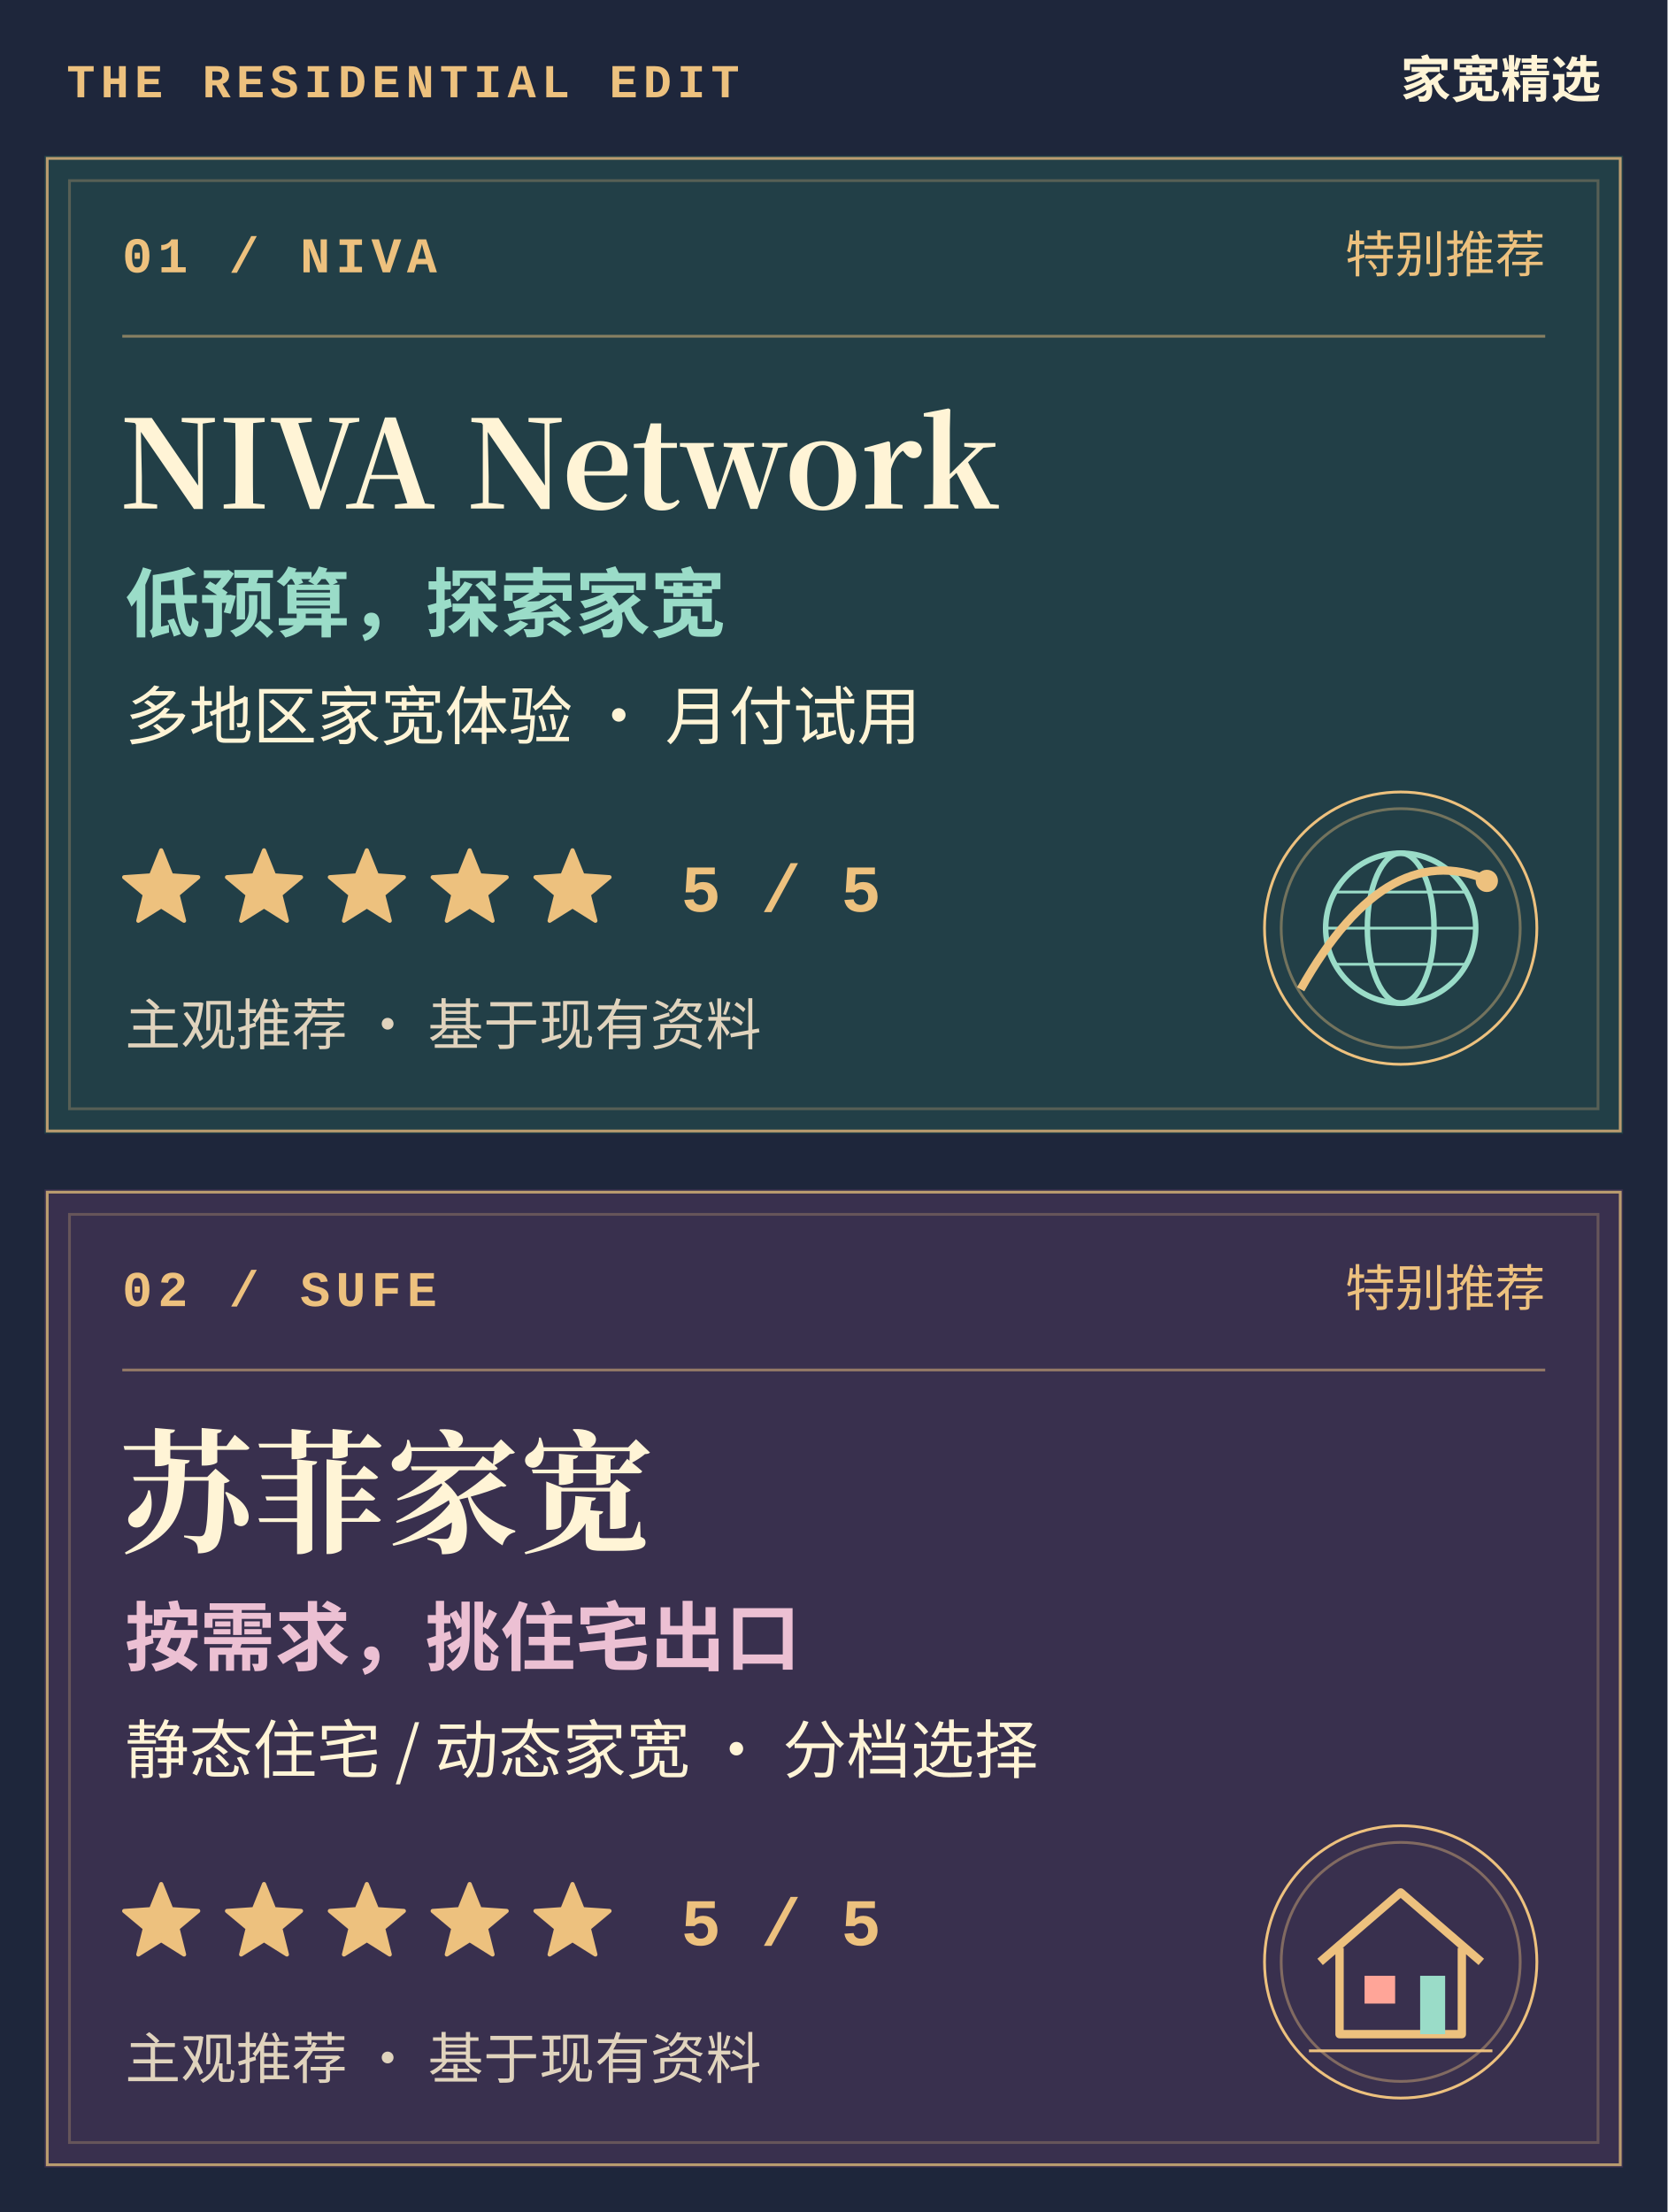
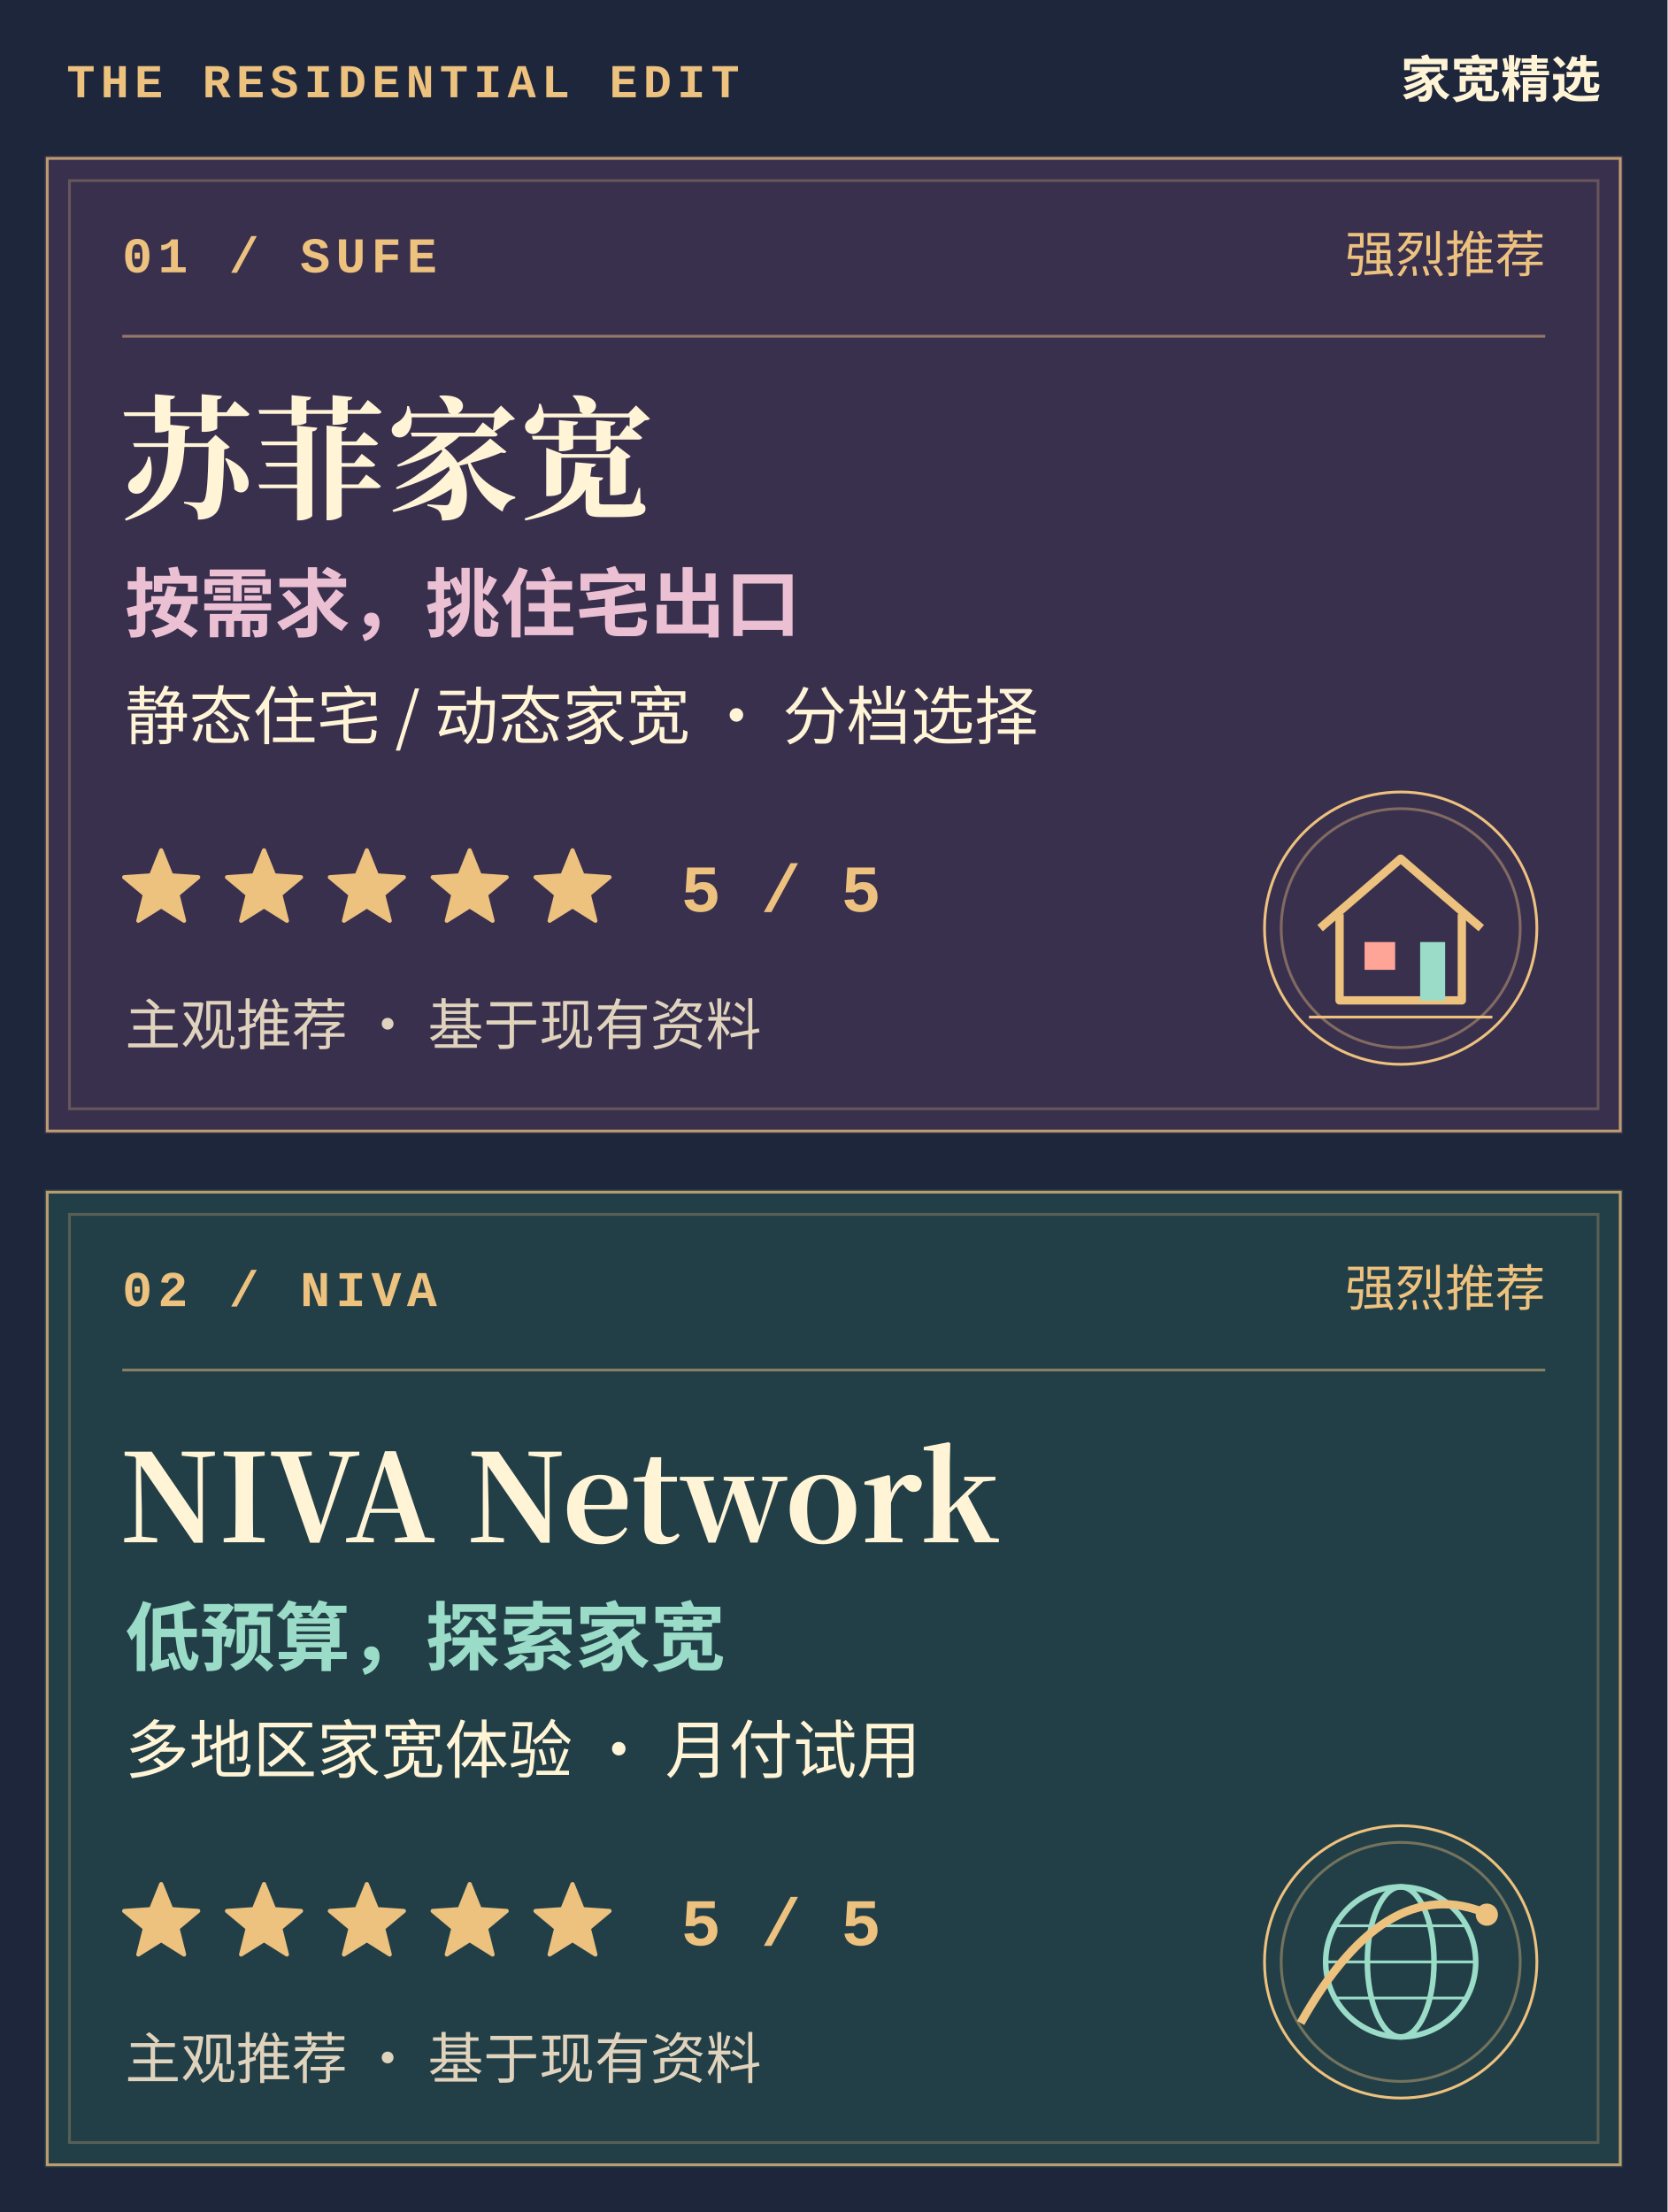
<svg xmlns="http://www.w3.org/2000/svg" width="600" height="796" viewBox="0 0 600 796" role="img" aria-labelledby="title desc">
  <rect x="0" y="0" width="600" height="796" fill="#1e263b" />
  <text x="24" y="35" font-family="Consolas,'Liberation Mono',monospace" font-size="17" font-weight="700" fill="#edc17e" letter-spacing="2">THE RESIDENTIAL EDIT</text>
  <text x="576" y="35" font-family="'Microsoft YaHei','PingFang SC','Noto Sans CJK SC',sans-serif" font-size="18" font-weight="600" fill="#fff4d6" text-anchor="end">家宽精选</text>
  <g transform="translate(16 56)">
+     <rect x="0" y="0" width="568" height="352" fill="#39304e" />
+     <rect x="1" y="1" width="566" height="350" fill="none" stroke="#ba9c6f" />
+     <rect x="9" y="9" width="550" height="334" fill="none" stroke="#ba9c6f" opacity=".35" />
+     <path d="M28 65L540 65" fill="none" stroke="#edc17e" opacity=".5" />
+     <text x="28" y="42" font-family="Consolas,'Liberation Mono',monospace" font-size="18" font-weight="700" fill="#edc17e" letter-spacing="2">01 / SUFE</text>
+     <text x="540" y="42" font-family="'Microsoft YaHei','PingFang SC','Noto Sans CJK SC',sans-serif" font-size="18" font-weight="500" fill="#edc17e" text-anchor="end">强烈推荐</text>
+     <text x="27" y="127" font-family="Georgia,'Noto Serif CJK SC','Songti SC',SimSun,serif" font-size="48" font-weight="700" fill="#fff4d6">苏菲家宽</text>
+     <text x="29" y="171" font-family="'Microsoft YaHei','PingFang SC','Noto Sans CJK SC',sans-serif" font-size="27" font-weight="700" fill="#ecc0d3">按需求，挑住宅出口</text>
+     <text x="29" y="210" font-family="'Microsoft YaHei','PingFang SC','Noto Sans CJK SC',sans-serif" font-size="23" font-weight="400" fill="#fff4d6">静态住宅 / 动态家宽 · 分档选择</text>
+     <polygon points="42.00,250.00 45.62,259.02 55.31,259.67 47.86,265.90 50.23,275.33 42.00,270.16 33.77,275.33 36.14,265.90 28.69,259.67 38.38,259.02" fill="#edc17e" stroke="#edc17e" stroke-width="1.5" stroke-linejoin="round" />
+     <polygon points="79.00,250.00 82.62,259.02 92.31,259.67 84.86,265.90 87.23,275.33 79.00,270.16 70.77,275.33 73.14,265.90 65.69,259.67 75.38,259.02" fill="#edc17e" stroke="#edc17e" stroke-width="1.5" stroke-linejoin="round" />
+     <polygon points="116.00,250.00 119.62,259.02 129.31,259.67 121.86,265.90 124.23,275.33 116.00,270.16 107.77,275.33 110.14,265.90 102.69,259.67 112.38,259.02" fill="#edc17e" stroke="#edc17e" stroke-width="1.5" stroke-linejoin="round" />
+     <polygon points="153.00,250.00 156.62,259.02 166.31,259.67 158.86,265.90 161.23,275.33 153.00,270.16 144.77,275.33 147.14,265.90 139.69,259.67 149.38,259.02" fill="#edc17e" stroke="#edc17e" stroke-width="1.5" stroke-linejoin="round" />
+     <polygon points="190.00,250.00 193.62,259.02 203.31,259.67 195.86,265.90 198.23,275.33 190.00,270.16 181.77,275.33 184.14,265.90 176.69,259.67 186.38,259.02" fill="#edc17e" stroke="#edc17e" stroke-width="1.5" stroke-linejoin="round" />
+     <text x="229" y="272" font-family="Consolas,'Liberation Mono',monospace" font-size="24" font-weight="700" fill="#edc17e">5 / 5</text>
+     <text x="29" y="320" font-family="'Microsoft YaHei','PingFang SC','Noto Sans CJK SC',sans-serif" font-size="20" font-weight="400" fill="#e0d3bd">主观推荐 · 基于现有资料</text>
+     <g transform="translate(488 278)">
+       <circle r="49" fill="none" stroke="#edc17e" />
+       <circle r="43" fill="none" stroke="#edc17e" opacity=".4" />
+       <path d="M-29 0L0-25 29 0M-22-5v31h44V-5" fill="none" stroke="#edc17e" stroke-width="3" stroke-linejoin="round" />
+       <path d="M-13 5h11v10h-11Z" fill="#ffa598" />
+       <path d="M7 5h9v21H7Z" fill="#9adcc8" />
+       <path d="M-33 32h66" stroke="#edc17e" />
+     </g>
+   </g>
+   <g transform="translate(16 428)">
    <rect x="0" y="0" width="568" height="352" fill="#223f47" />
    <rect x="1" y="1" width="566" height="350" fill="none" stroke="#ba9c6f" />
    <rect x="9" y="9" width="550" height="334" fill="none" stroke="#ba9c6f" opacity=".35" />
    <path d="M28 65L540 65" fill="none" stroke="#edc17e" opacity=".5" />
-     <text x="28" y="42" font-family="Consolas,'Liberation Mono',monospace" font-size="18" font-weight="700" fill="#edc17e" letter-spacing="2">01 / NIVA</text>
-     <text x="540" y="42" font-family="'Microsoft YaHei','PingFang SC','Noto Sans CJK SC',sans-serif" font-size="18" font-weight="500" fill="#edc17e" text-anchor="end">特别推荐</text>
+     <text x="28" y="42" font-family="Consolas,'Liberation Mono',monospace" font-size="18" font-weight="700" fill="#edc17e" letter-spacing="2">02 / NIVA</text>
+     <text x="540" y="42" font-family="'Microsoft YaHei','PingFang SC','Noto Sans CJK SC',sans-serif" font-size="18" font-weight="500" fill="#edc17e" text-anchor="end">强烈推荐</text>
    <text x="27" y="127" font-family="Georgia,'Noto Serif CJK SC','Songti SC',SimSun,serif" font-size="44" font-weight="700" fill="#fff4d6">NIVA Network</text>
    <text x="29" y="171" font-family="'Microsoft YaHei','PingFang SC','Noto Sans CJK SC',sans-serif" font-size="27" font-weight="700" fill="#9adcc8">低预算，探索家宽</text>
    <text x="29" y="210" font-family="'Microsoft YaHei','PingFang SC','Noto Sans CJK SC',sans-serif" font-size="23" font-weight="400" fill="#fff4d6">多地区家宽体验 · 月付试用</text>
    <polygon points="42.00,250.00 45.62,259.02 55.31,259.67 47.86,265.90 50.23,275.33 42.00,270.16 33.77,275.33 36.14,265.90 28.69,259.67 38.38,259.02" fill="#edc17e" stroke="#edc17e" stroke-width="1.5" stroke-linejoin="round" />
    <polygon points="79.00,250.00 82.62,259.02 92.31,259.67 84.86,265.90 87.23,275.33 79.00,270.16 70.77,275.33 73.14,265.90 65.69,259.67 75.38,259.02" fill="#edc17e" stroke="#edc17e" stroke-width="1.5" stroke-linejoin="round" />
    <polygon points="116.00,250.00 119.62,259.02 129.31,259.67 121.86,265.90 124.23,275.33 116.00,270.16 107.77,275.33 110.14,265.90 102.69,259.67 112.38,259.02" fill="#edc17e" stroke="#edc17e" stroke-width="1.5" stroke-linejoin="round" />
    <polygon points="153.00,250.00 156.62,259.02 166.31,259.67 158.86,265.90 161.23,275.33 153.00,270.16 144.77,275.33 147.14,265.90 139.69,259.67 149.38,259.02" fill="#edc17e" stroke="#edc17e" stroke-width="1.5" stroke-linejoin="round" />
    <polygon points="190.00,250.00 193.62,259.02 203.31,259.67 195.86,265.90 198.23,275.33 190.00,270.16 181.77,275.33 184.14,265.90 176.69,259.67 186.38,259.02" fill="#edc17e" stroke="#edc17e" stroke-width="1.5" stroke-linejoin="round" />
    <text x="229" y="272" font-family="Consolas,'Liberation Mono',monospace" font-size="24" font-weight="700" fill="#edc17e">5 / 5</text>
    <text x="29" y="320" font-family="'Microsoft YaHei','PingFang SC','Noto Sans CJK SC',sans-serif" font-size="20" font-weight="400" fill="#e0d3bd">主观推荐 · 基于现有资料</text>
    <g transform="translate(488 278)">
      <circle r="49" fill="none" stroke="#edc17e" />
      <circle r="43" fill="none" stroke="#edc17e" opacity=".4" />
      <circle r="27" fill="none" stroke="#9adcc8" stroke-width="2" />
      <ellipse rx="12" ry="27" fill="none" stroke="#9adcc8" stroke-width="2" />
      <path d="M-27 0h54m-50-13h46m-46 26h46" stroke="#9adcc8" fill="none" />
      <path d="M-36 22Q-4-35 34-16" stroke="#edc17e" stroke-width="3" fill="none" />
      <circle cx="31" cy="-17" r="4" fill="#edc17e" />
    </g>
  </g>
-   <g transform="translate(16 428)">
-     <rect x="0" y="0" width="568" height="352" fill="#39304e" />
-     <rect x="1" y="1" width="566" height="350" fill="none" stroke="#ba9c6f" />
-     <rect x="9" y="9" width="550" height="334" fill="none" stroke="#ba9c6f" opacity=".35" />
-     <path d="M28 65L540 65" fill="none" stroke="#edc17e" opacity=".5" />
-     <text x="28" y="42" font-family="Consolas,'Liberation Mono',monospace" font-size="18" font-weight="700" fill="#edc17e" letter-spacing="2">02 / SUFE</text>
-     <text x="540" y="42" font-family="'Microsoft YaHei','PingFang SC','Noto Sans CJK SC',sans-serif" font-size="18" font-weight="500" fill="#edc17e" text-anchor="end">特别推荐</text>
-     <text x="27" y="127" font-family="Georgia,'Noto Serif CJK SC','Songti SC',SimSun,serif" font-size="48" font-weight="700" fill="#fff4d6">苏菲家宽</text>
-     <text x="29" y="171" font-family="'Microsoft YaHei','PingFang SC','Noto Sans CJK SC',sans-serif" font-size="27" font-weight="700" fill="#ecc0d3">按需求，挑住宅出口</text>
-     <text x="29" y="210" font-family="'Microsoft YaHei','PingFang SC','Noto Sans CJK SC',sans-serif" font-size="23" font-weight="400" fill="#fff4d6">静态住宅 / 动态家宽 · 分档选择</text>
-     <polygon points="42.00,250.00 45.62,259.02 55.31,259.67 47.86,265.90 50.23,275.33 42.00,270.16 33.77,275.33 36.14,265.90 28.69,259.67 38.38,259.02" fill="#edc17e" stroke="#edc17e" stroke-width="1.5" stroke-linejoin="round" />
-     <polygon points="79.00,250.00 82.62,259.02 92.31,259.67 84.86,265.90 87.23,275.33 79.00,270.16 70.77,275.33 73.14,265.90 65.69,259.67 75.38,259.02" fill="#edc17e" stroke="#edc17e" stroke-width="1.5" stroke-linejoin="round" />
-     <polygon points="116.00,250.00 119.62,259.02 129.31,259.67 121.86,265.90 124.23,275.33 116.00,270.16 107.77,275.33 110.14,265.90 102.69,259.67 112.38,259.02" fill="#edc17e" stroke="#edc17e" stroke-width="1.5" stroke-linejoin="round" />
-     <polygon points="153.00,250.00 156.62,259.02 166.31,259.67 158.86,265.90 161.23,275.33 153.00,270.16 144.77,275.33 147.14,265.90 139.69,259.67 149.38,259.02" fill="#edc17e" stroke="#edc17e" stroke-width="1.5" stroke-linejoin="round" />
-     <polygon points="190.00,250.00 193.62,259.02 203.31,259.67 195.86,265.90 198.23,275.33 190.00,270.16 181.77,275.33 184.14,265.90 176.69,259.67 186.38,259.02" fill="#edc17e" stroke="#edc17e" stroke-width="1.5" stroke-linejoin="round" />
-     <text x="229" y="272" font-family="Consolas,'Liberation Mono',monospace" font-size="24" font-weight="700" fill="#edc17e">5 / 5</text>
-     <text x="29" y="320" font-family="'Microsoft YaHei','PingFang SC','Noto Sans CJK SC',sans-serif" font-size="20" font-weight="400" fill="#e0d3bd">主观推荐 · 基于现有资料</text>
-     <g transform="translate(488 278)">
-       <circle r="49" fill="none" stroke="#edc17e" />
-       <circle r="43" fill="none" stroke="#edc17e" opacity=".4" />
-       <path d="M-29 0L0-25 29 0M-22-5v31h44V-5" fill="none" stroke="#edc17e" stroke-width="3" stroke-linejoin="round" />
-       <path d="M-13 5h11v10h-11Z" fill="#ffa598" />
-       <path d="M7 5h9v21H7Z" fill="#9adcc8" />
-       <path d="M-33 32h66" stroke="#edc17e" />
-     </g>
-   </g>
</svg>
